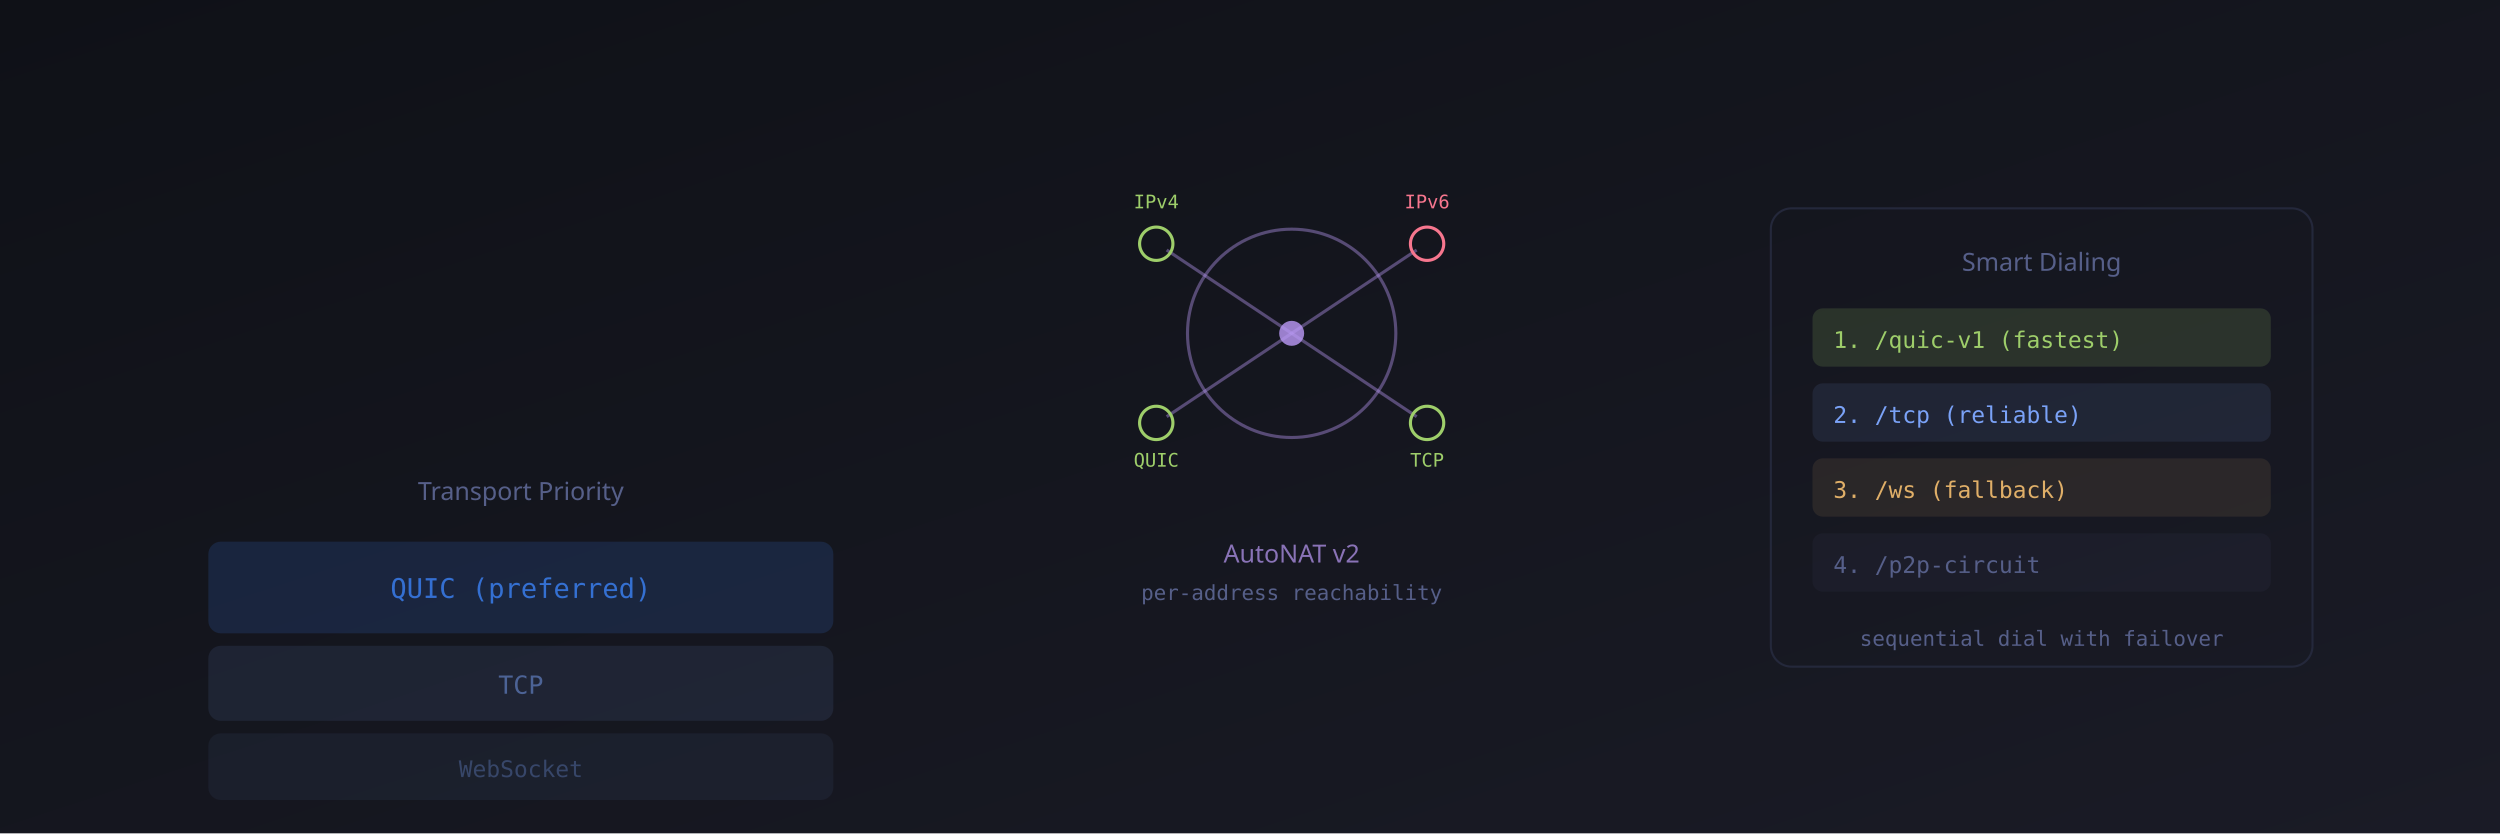
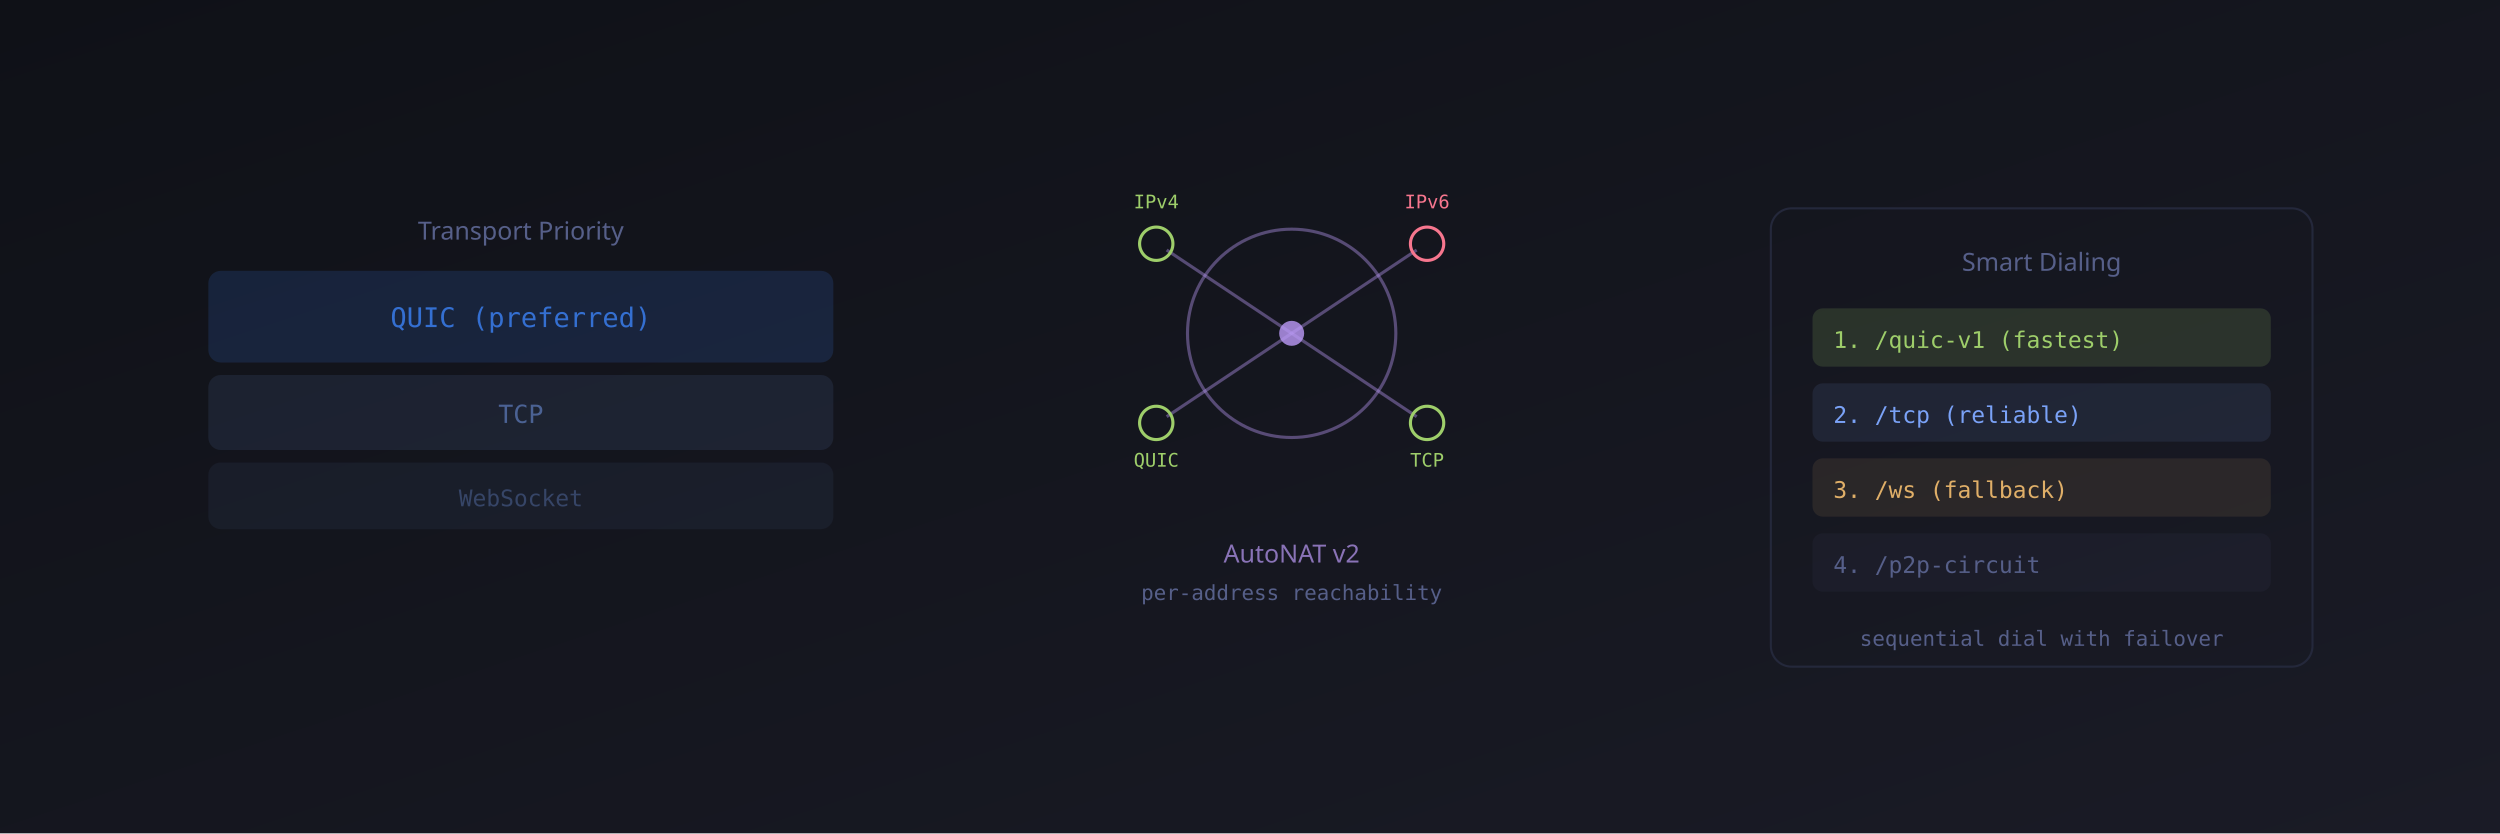
<svg xmlns="http://www.w3.org/2000/svg" viewBox="0 0 1200 400" width="1200" height="400">
  <defs>
    <linearGradient id="bgD" x1="0%" y1="0%" x2="100%" y2="100%">
      <stop offset="0%" style="stop-color:#0f1117" />
      <stop offset="100%" style="stop-color:#1a1b26" />
    </linearGradient>
  </defs>
  <rect width="1200" height="400" fill="url(#bgD)" />
-   <rect x="100" y="260" width="300" height="44" rx="6" fill="#3b82f6" opacity="0.15" />
-   <text x="250" y="287" font-family="SF Mono, monospace" font-size="13" fill="#3b82f6" text-anchor="middle" opacity="0.8">QUIC (preferred)</text>
-   <rect x="100" y="310" width="300" height="36" rx="6" fill="#7aa2f7" opacity="0.1" />
-   <text x="250" y="333" font-family="SF Mono, monospace" font-size="12" fill="#7aa2f7" text-anchor="middle" opacity="0.5">TCP</text>
-   <rect x="100" y="352" width="300" height="32" rx="6" fill="#7aa2f7" opacity="0.06" />
-   <text x="250" y="373" font-family="SF Mono, monospace" font-size="11" fill="#7aa2f7" text-anchor="middle" opacity="0.3">WebSocket</text>
-   <text x="250" y="240" font-family="system-ui, sans-serif" font-size="12" fill="#565f89" text-anchor="middle">Transport Priority</text>
+   <rect x="100" y="130" width="300" height="44" rx="6" fill="#3b82f6" opacity="0.15" />
+   <text x="250" y="157" font-family="SF Mono, monospace" font-size="13" fill="#3b82f6" text-anchor="middle" opacity="0.8">QUIC (preferred)</text>
+   <rect x="100" y="180" width="300" height="36" rx="6" fill="#7aa2f7" opacity="0.1" />
+   <text x="250" y="203" font-family="SF Mono, monospace" font-size="12" fill="#7aa2f7" text-anchor="middle" opacity="0.5">TCP</text>
+   <rect x="100" y="222" width="300" height="32" rx="6" fill="#7aa2f7" opacity="0.06" />
+   <text x="250" y="243" font-family="SF Mono, monospace" font-size="11" fill="#7aa2f7" text-anchor="middle" opacity="0.3">WebSocket</text>
+   <text x="250" y="115" font-family="system-ui, sans-serif" font-size="12" fill="#565f89" text-anchor="middle">Transport Priority</text>
  <circle cx="620" cy="160" r="50" fill="none" stroke="#bb9af7" stroke-width="1.5" opacity="0.4" />
  <circle cx="620" cy="160" r="6" fill="#bb9af7" opacity="0.8" />
  <line x1="620" y1="160" x2="560" y2="120" stroke="#bb9af7" stroke-width="1.5" opacity="0.4" />
  <circle cx="555" cy="117" r="8" fill="none" stroke="#9ece6a" stroke-width="1.5" />
  <text x="555" y="100" font-family="SF Mono, monospace" font-size="9" fill="#9ece6a" text-anchor="middle">IPv4</text>
  <line x1="620" y1="160" x2="680" y2="120" stroke="#bb9af7" stroke-width="1.5" opacity="0.4" />
  <circle cx="685" cy="117" r="8" fill="none" stroke="#f7768e" stroke-width="1.5" />
  <text x="685" y="100" font-family="SF Mono, monospace" font-size="9" fill="#f7768e" text-anchor="middle">IPv6</text>
  <line x1="620" y1="160" x2="560" y2="200" stroke="#bb9af7" stroke-width="1.5" opacity="0.4" />
  <circle cx="555" cy="203" r="8" fill="none" stroke="#9ece6a" stroke-width="1.5" />
  <text x="555" y="224" font-family="SF Mono, monospace" font-size="9" fill="#9ece6a" text-anchor="middle">QUIC</text>
  <line x1="620" y1="160" x2="680" y2="200" stroke="#bb9af7" stroke-width="1.5" opacity="0.4" />
  <circle cx="685" cy="203" r="8" fill="none" stroke="#9ece6a" stroke-width="1.5" />
  <text x="685" y="224" font-family="SF Mono, monospace" font-size="9" fill="#9ece6a" text-anchor="middle">TCP</text>
  <text x="620" y="270" font-family="system-ui, sans-serif" font-size="12" fill="#bb9af7" text-anchor="middle" opacity="0.7">AutoNAT v2</text>
  <text x="620" y="288" font-family="SF Mono, monospace" font-size="10" fill="#565f89" text-anchor="middle">per-address reachability</text>
  <rect x="850" y="100" width="260" height="220" rx="10" fill="none" stroke="#24283b" stroke-width="1" />
  <text x="980" y="130" font-family="system-ui, sans-serif" font-size="12" fill="#565f89" text-anchor="middle">Smart Dialing</text>
  <rect x="870" y="148" width="220" height="28" rx="5" fill="#9ece6a" opacity="0.15" />
  <text x="880" y="167" font-family="SF Mono, monospace" font-size="11" fill="#9ece6a">1. /quic-v1  (fastest)</text>
  <rect x="870" y="184" width="220" height="28" rx="5" fill="#7aa2f7" opacity="0.1" />
  <text x="880" y="203" font-family="SF Mono, monospace" font-size="11" fill="#7aa2f7">2. /tcp  (reliable)</text>
  <rect x="870" y="220" width="220" height="28" rx="5" fill="#e0af68" opacity="0.1" />
  <text x="880" y="239" font-family="SF Mono, monospace" font-size="11" fill="#e0af68">3. /ws  (fallback)</text>
  <rect x="870" y="256" width="220" height="28" rx="5" fill="#565f89" opacity="0.08" />
  <text x="880" y="275" font-family="SF Mono, monospace" font-size="11" fill="#565f89">4. /p2p-circuit</text>
  <text x="980" y="310" font-family="SF Mono, monospace" font-size="10" fill="#565f89" text-anchor="middle">sequential dial with failover</text>
</svg>
